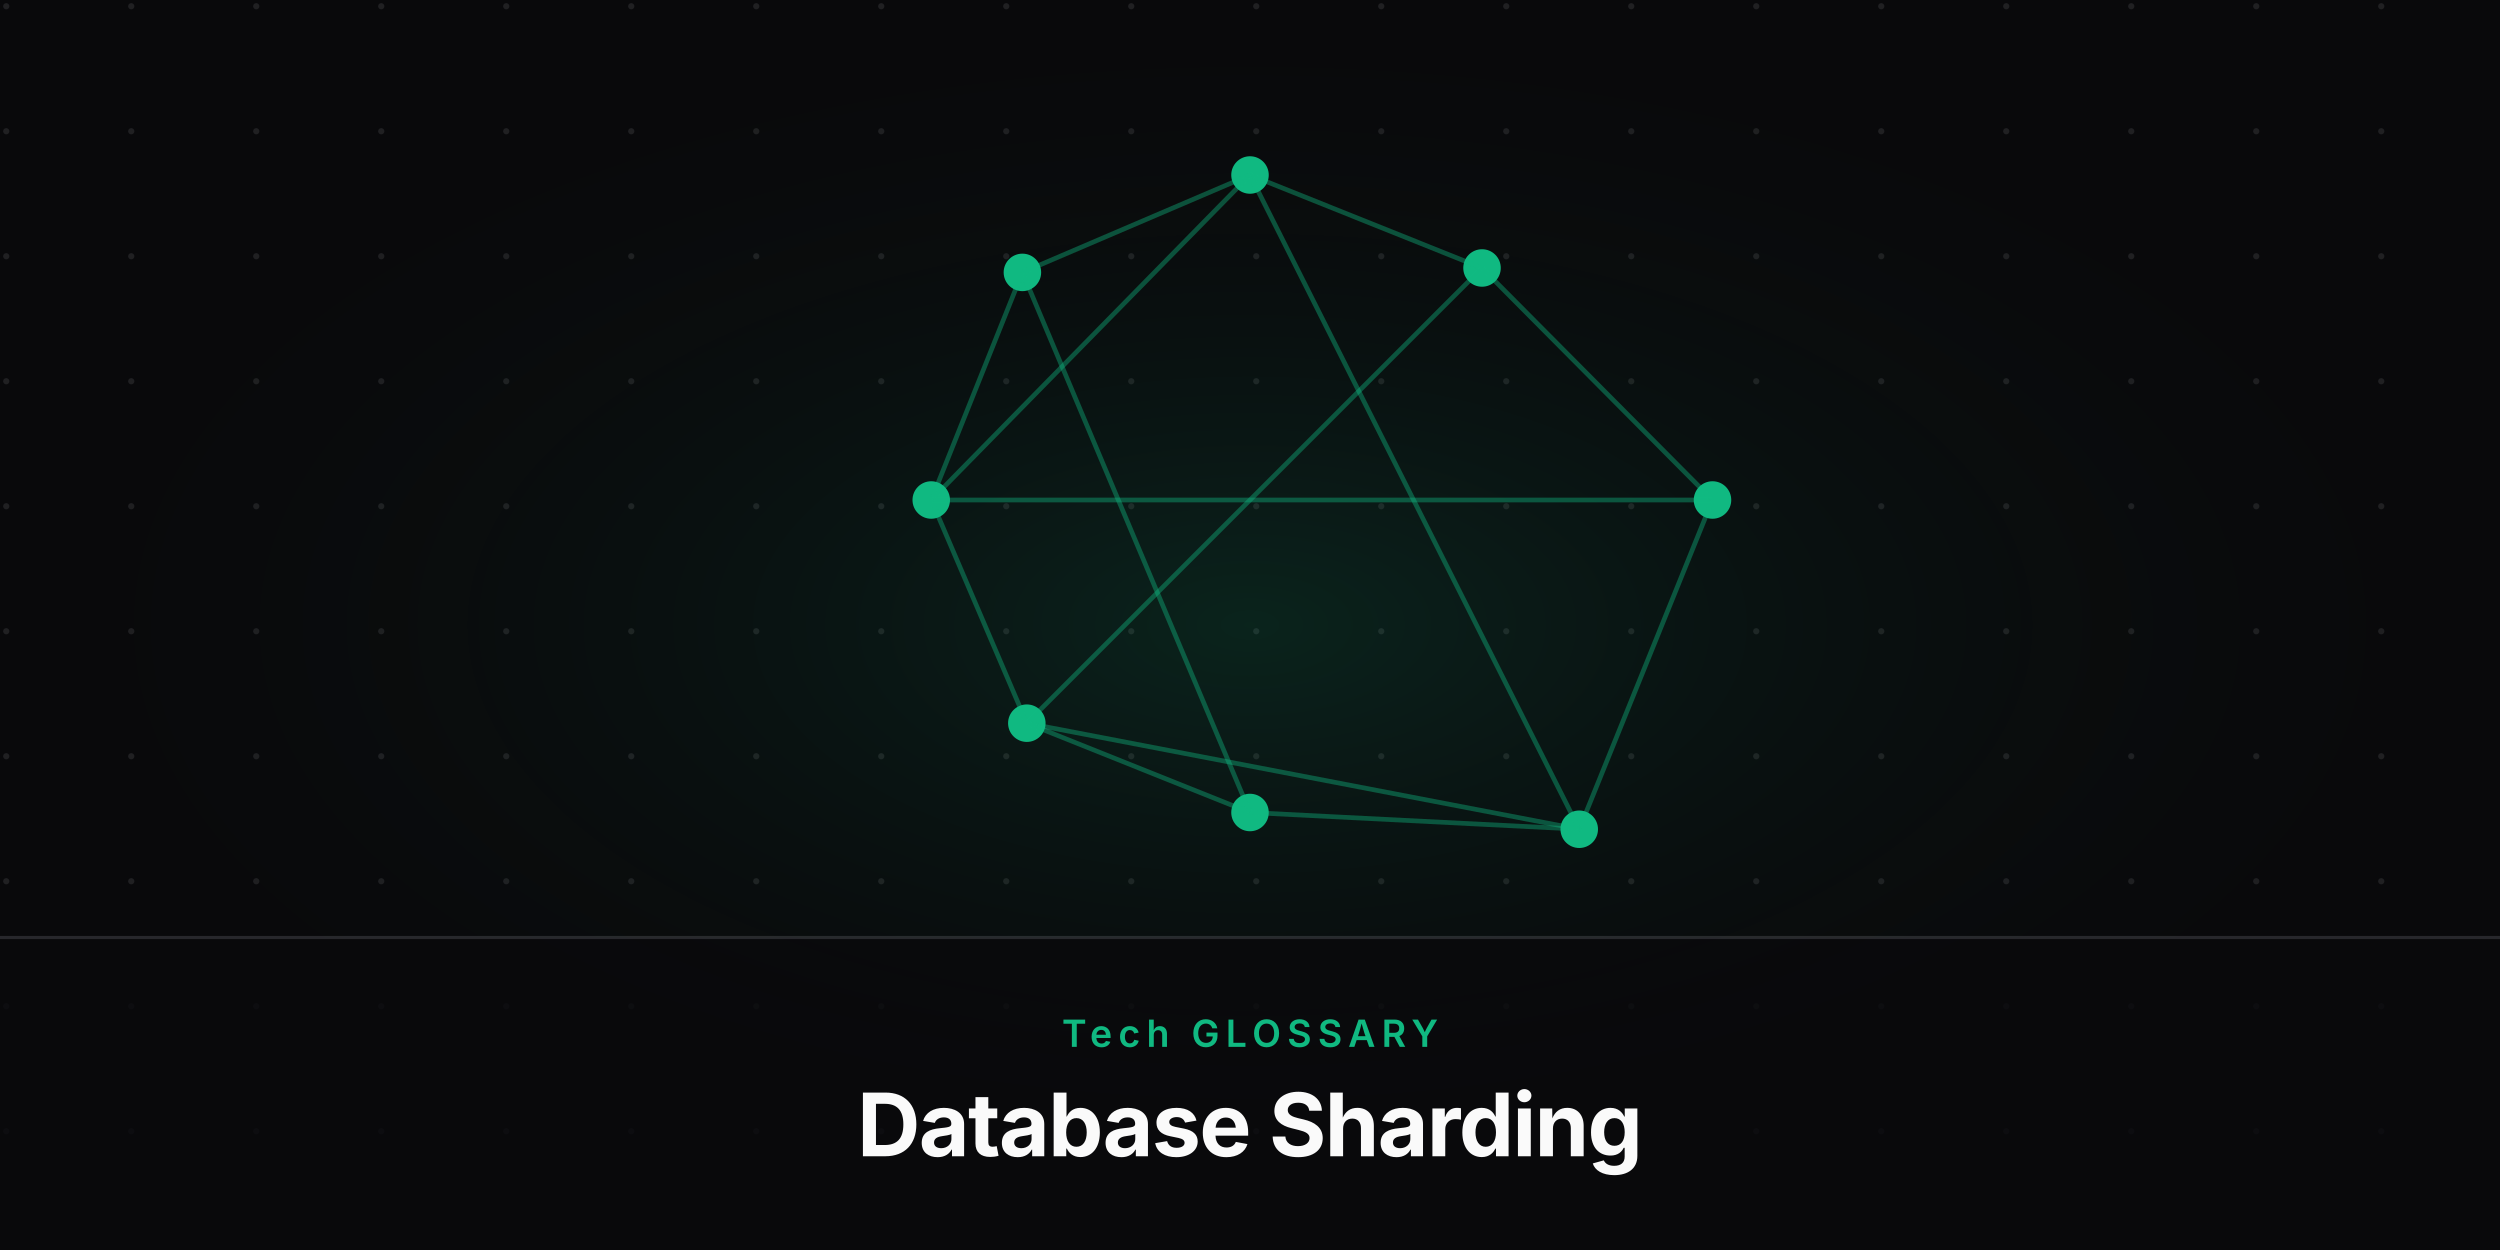
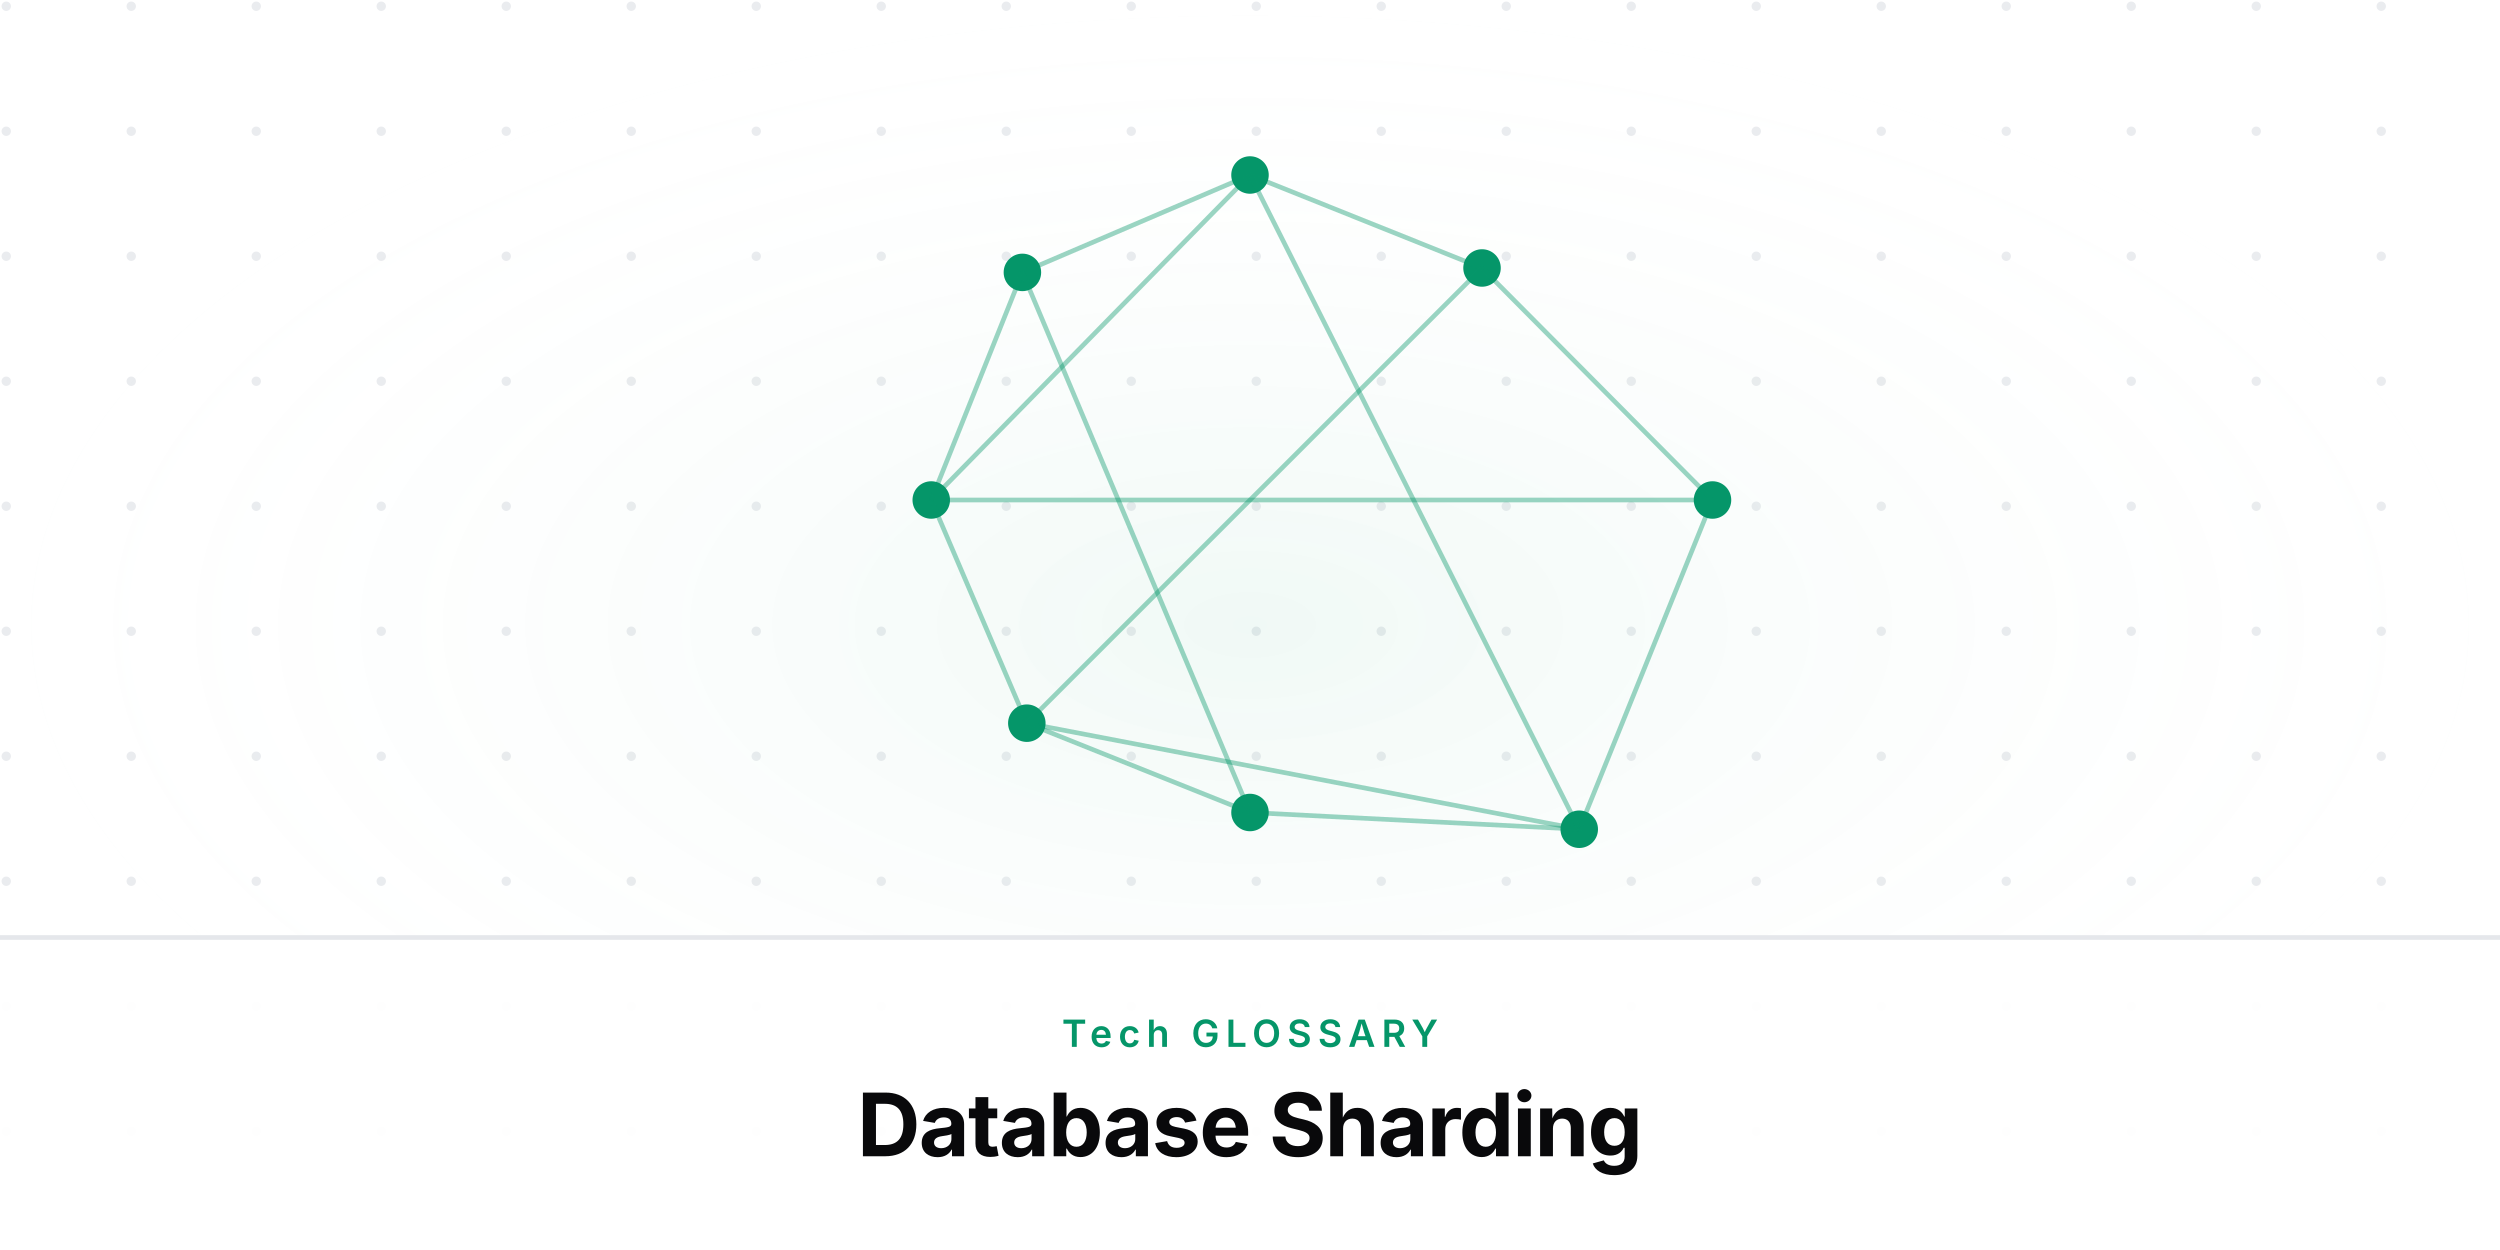
<svg xmlns="http://www.w3.org/2000/svg" viewBox="0 0 800 400" width="800" height="400">
  <defs>
    <radialGradient id="glow" cx="50%" cy="50%" r="50%">
-       <stop offset="0%" stop-color="rgba(16,185,129,0.15)" />
-       <stop offset="100%" stop-color="#09090b" stop-opacity="0" />
+       <stop offset="0%" stop-color="rgba(5,150,105,0.06)" />
+       <stop offset="100%" stop-color="#ffffff" stop-opacity="0" />
    </radialGradient>
    <pattern id="grid" width="40" height="40" patternUnits="userSpaceOnUse">
-       <circle cx="2" cy="2" r="1" fill="#a1a1aa" opacity="0.15" />
+       <circle cx="2" cy="2" r="1.5" fill="#e5e7eb" opacity="0.8" />
    </pattern>
  </defs>
-   <rect width="800" height="400" fill="#09090b" />
+   <rect width="800" height="400" fill="#ffffff" />
  <rect width="800" height="400" fill="url(#grid)" />
  <rect x="0" y="0" width="800" height="400" fill="url(#glow)" />
  <g transform="translate(0, -20)">
-     <circle cx="548" cy="180" r="6" fill="#10b981" />
-     <circle cx="505.359" cy="285.359" r="6" fill="#10b981" />
-     <circle cx="400" cy="280" r="6" fill="#10b981" />
-     <circle cx="328.582" cy="251.418" r="6" fill="#10b981" />
-     <circle cx="298" cy="180" r="6" fill="#10b981" />
-     <circle cx="327.168" cy="107.168" r="6" fill="#10b981" />
-     <circle cx="400" cy="76" r="6" fill="#10b981" />
-     <circle cx="474.246" cy="105.754" r="6" fill="#10b981" />
-     <line x1="548" y1="180" x2="505.359" y2="285.359" stroke="#10b981" stroke-width="1.5" opacity="0.4" />
-     <line x1="548" y1="180" x2="298" y2="180" stroke="#10b981" stroke-width="1.5" opacity="0.4" />
-     <line x1="548" y1="180" x2="474.246" y2="105.754" stroke="#10b981" stroke-width="1.5" opacity="0.4" />
-     <line x1="505.359" y1="285.359" x2="400" y2="280" stroke="#10b981" stroke-width="1.5" opacity="0.4" />
-     <line x1="505.359" y1="285.359" x2="328.582" y2="251.418" stroke="#10b981" stroke-width="1.5" opacity="0.4" />
-     <line x1="505.359" y1="285.359" x2="400" y2="76" stroke="#10b981" stroke-width="1.5" opacity="0.4" />
-     <line x1="400" y1="280" x2="328.582" y2="251.418" stroke="#10b981" stroke-width="1.5" opacity="0.4" />
-     <line x1="400" y1="280" x2="327.168" y2="107.168" stroke="#10b981" stroke-width="1.5" opacity="0.4" />
-     <line x1="328.582" y1="251.418" x2="298" y2="180" stroke="#10b981" stroke-width="1.5" opacity="0.4" />
-     <line x1="328.582" y1="251.418" x2="474.246" y2="105.754" stroke="#10b981" stroke-width="1.5" opacity="0.4" />
-     <line x1="298" y1="180" x2="327.168" y2="107.168" stroke="#10b981" stroke-width="1.5" opacity="0.4" />
-     <line x1="298" y1="180" x2="400" y2="76" stroke="#10b981" stroke-width="1.5" opacity="0.4" />
-     <line x1="327.168" y1="107.168" x2="400" y2="76" stroke="#10b981" stroke-width="1.5" opacity="0.4" />
-     <line x1="400" y1="76" x2="474.246" y2="105.754" stroke="#10b981" stroke-width="1.5" opacity="0.4" />
+     <circle cx="548" cy="180" r="6" fill="#059669" />
+     <circle cx="505.359" cy="285.359" r="6" fill="#059669" />
+     <circle cx="400" cy="280" r="6" fill="#059669" />
+     <circle cx="328.582" cy="251.418" r="6" fill="#059669" />
+     <circle cx="298" cy="180" r="6" fill="#059669" />
+     <circle cx="327.168" cy="107.168" r="6" fill="#059669" />
+     <circle cx="400" cy="76" r="6" fill="#059669" />
+     <circle cx="474.246" cy="105.754" r="6" fill="#059669" />
+     <line x1="548" y1="180" x2="505.359" y2="285.359" stroke="#059669" stroke-width="1.5" opacity="0.4" />
+     <line x1="548" y1="180" x2="298" y2="180" stroke="#059669" stroke-width="1.5" opacity="0.4" />
+     <line x1="548" y1="180" x2="474.246" y2="105.754" stroke="#059669" stroke-width="1.5" opacity="0.4" />
+     <line x1="505.359" y1="285.359" x2="400" y2="280" stroke="#059669" stroke-width="1.5" opacity="0.4" />
+     <line x1="505.359" y1="285.359" x2="328.582" y2="251.418" stroke="#059669" stroke-width="1.5" opacity="0.4" />
+     <line x1="505.359" y1="285.359" x2="400" y2="76" stroke="#059669" stroke-width="1.5" opacity="0.4" />
+     <line x1="400" y1="280" x2="328.582" y2="251.418" stroke="#059669" stroke-width="1.5" opacity="0.4" />
+     <line x1="400" y1="280" x2="327.168" y2="107.168" stroke="#059669" stroke-width="1.5" opacity="0.4" />
+     <line x1="328.582" y1="251.418" x2="298" y2="180" stroke="#059669" stroke-width="1.5" opacity="0.4" />
+     <line x1="328.582" y1="251.418" x2="474.246" y2="105.754" stroke="#059669" stroke-width="1.5" opacity="0.4" />
+     <line x1="298" y1="180" x2="327.168" y2="107.168" stroke="#059669" stroke-width="1.5" opacity="0.4" />
+     <line x1="298" y1="180" x2="400" y2="76" stroke="#059669" stroke-width="1.5" opacity="0.4" />
+     <line x1="327.168" y1="107.168" x2="400" y2="76" stroke="#059669" stroke-width="1.5" opacity="0.4" />
+     <line x1="400" y1="76" x2="474.246" y2="105.754" stroke="#059669" stroke-width="1.5" opacity="0.4" />
  </g>
-   <rect x="0" y="300" width="800" height="100" fill="#09090b" opacity="0.8" />
-   <line x1="0" y1="300" x2="800" y2="300" stroke="#a1a1aa" stroke-opacity="0.2" stroke-width="1" />
-   <text x="400" y="335" font-family="'Inter',sans-serif" font-weight="600" font-size="12" fill="#10b981" text-anchor="middle" letter-spacing="2" text-transform="uppercase">Tech GLOSSARY</text>
-   <text x="400" y="370" font-family="'Inter',sans-serif" font-weight="700" font-size="28" fill="#fafafa" text-anchor="middle" letter-spacing="-0.5">Database Sharding</text>
+   <rect x="0" y="300" width="800" height="100" fill="#ffffff" opacity="0.95" />
+   <line x1="0" y1="300" x2="800" y2="300" stroke="#e5e7eb" stroke-opacity="1" stroke-width="1.5" />
+   <text x="400" y="335" font-family="'Inter',sans-serif" font-weight="600" font-size="12" fill="#059669" text-anchor="middle" letter-spacing="2" text-transform="uppercase">Tech GLOSSARY</text>
+   <text x="400" y="370" font-family="'Inter',sans-serif" font-weight="700" font-size="28" fill="#09090b" text-anchor="middle" letter-spacing="-0.5">Database Sharding</text>
</svg>
